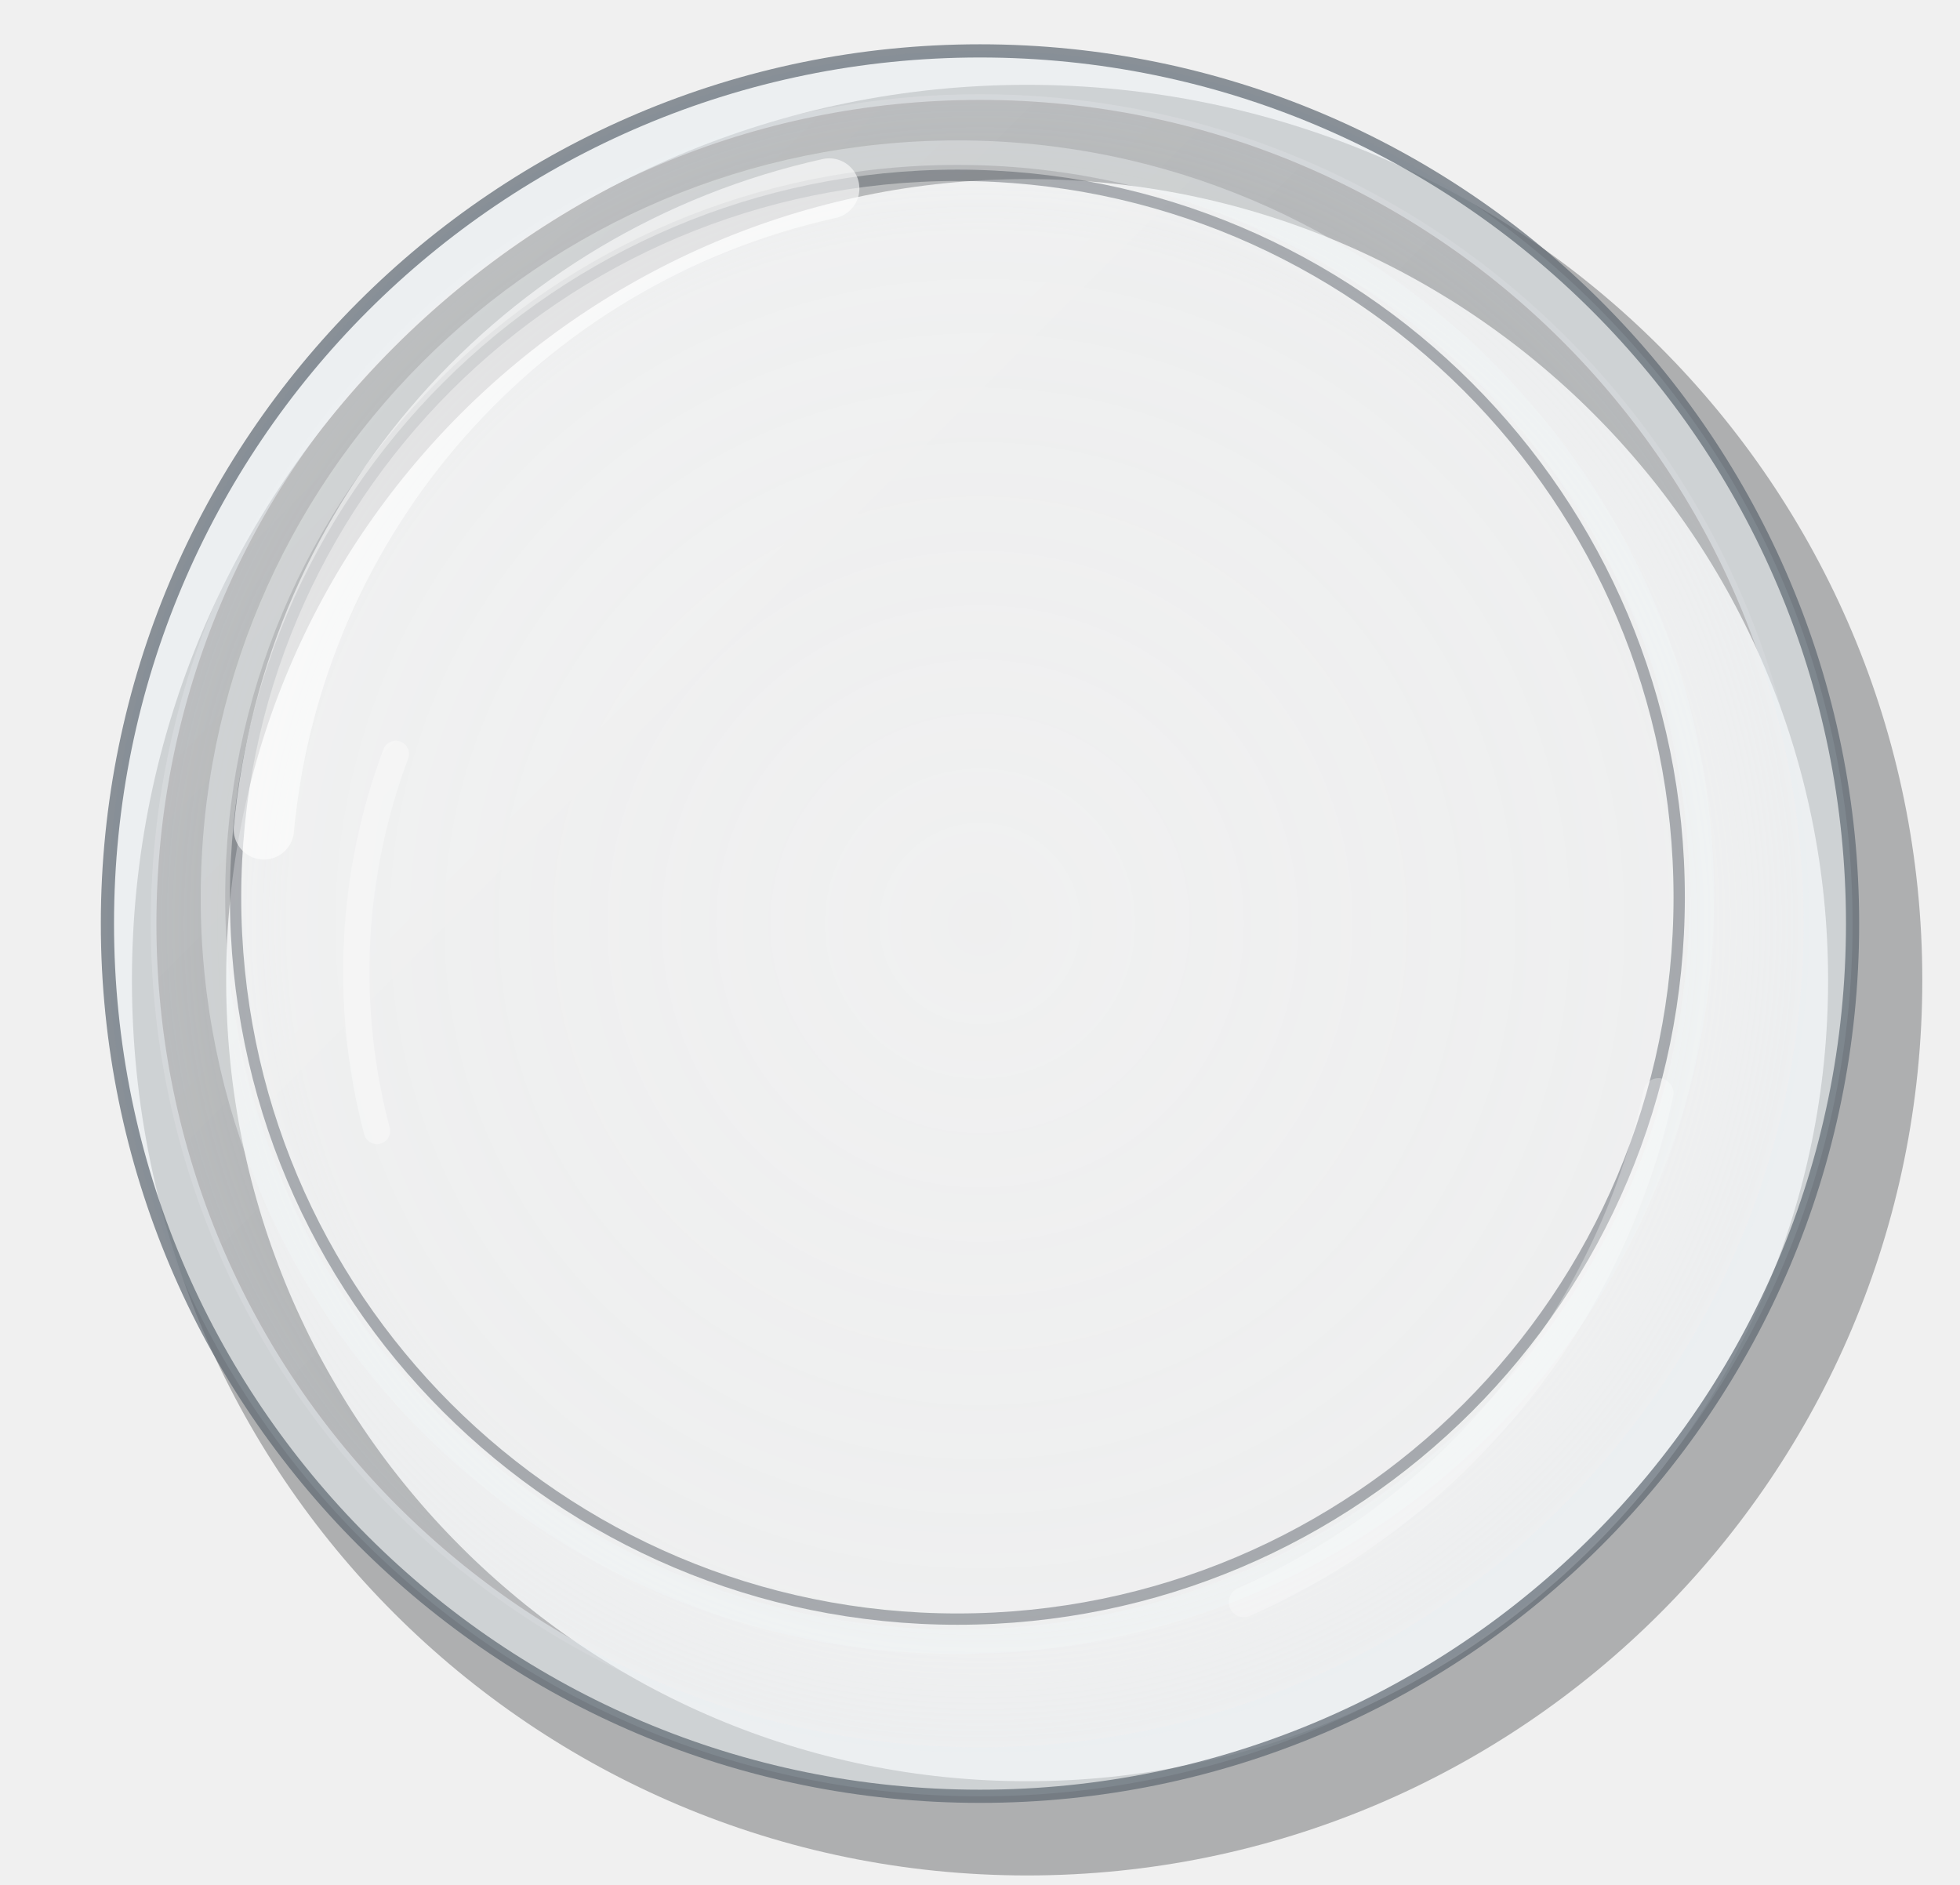
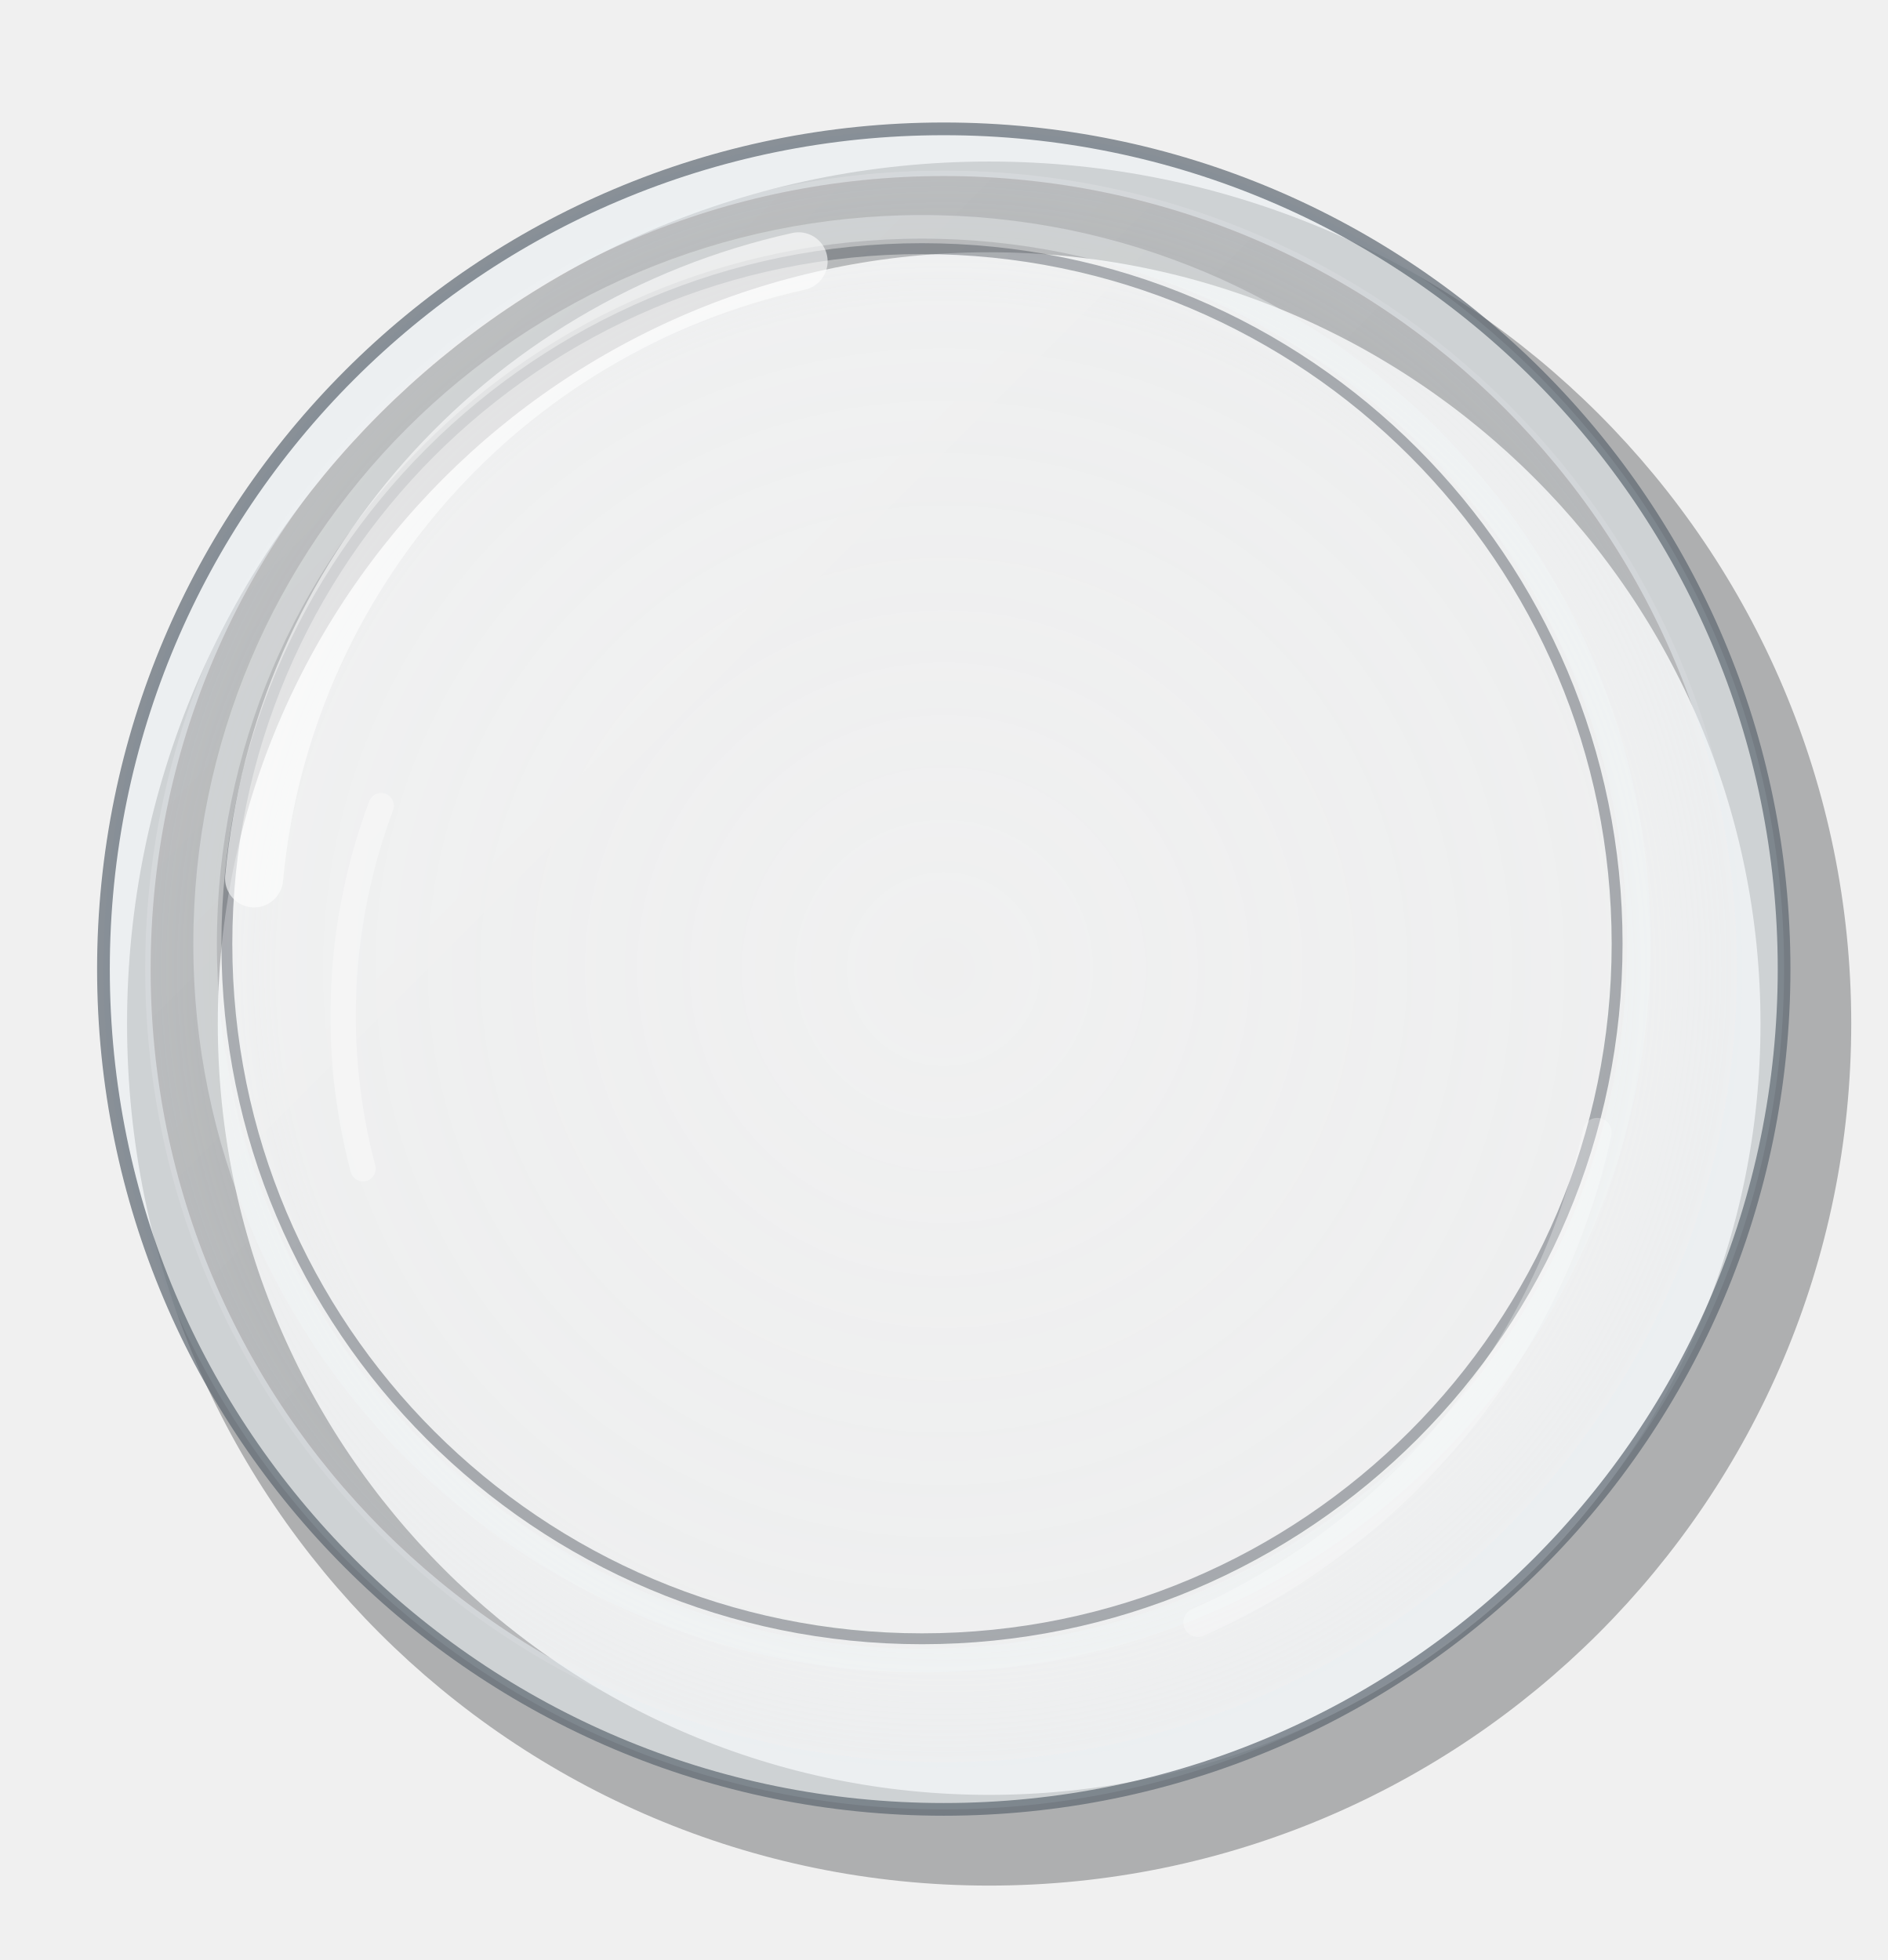
- <svg xmlns="http://www.w3.org/2000/svg" viewBox="0 0 104 100" width="104" height="100">
+ <svg xmlns="http://www.w3.org/2000/svg" viewBox="0 0 104 108" width="104" height="108">
  <defs>
    <radialGradient id="in" cx="52" cy="49" r="46" gradientUnits="userSpaceOnUse">
      <stop offset="0" stop-color="#dfe8ee" stop-opacity="0.03" />
      <stop offset="0.8" stop-color="#dfe8ee" stop-opacity="0.08" />
      <stop offset="1" stop-color="#dfe8ee" stop-opacity="0.2" />
    </radialGradient>
    <linearGradient id="sh" x1="0" y1="0" x2="1" y2="1">
      <stop offset="0" stop-color="#fff" stop-opacity="0.55" />
      <stop offset="0.45" stop-color="#fff" stop-opacity="0" />
    </linearGradient>
    <clipPath id="c">
      <circle cx="52" cy="49" r="44" />
    </clipPath>
  </defs>
-   <circle cx="54.5" cy="52" r="45" fill="none" stroke="#05070a" stroke-width="5" opacity="0.28" />
-   <circle cx="52" cy="49" r="44" fill="url(#in)" />
-   <circle cx="52" cy="49" r="45" fill="none" stroke="#e9eef2" stroke-width="2.6" opacity="0.55" />
-   <circle cx="52" cy="49" r="46.3" fill="none" stroke="#5c6670" stroke-width="0.7" opacity="0.7" />
-   <circle cx="50.8" cy="47.6" r="39.5" fill="none" stroke="#f2f6f8" stroke-width="1.3" opacity="0.38" />
-   <circle cx="50.8" cy="47.6" r="38.3" fill="none" stroke="#39424b" stroke-width="0.6" opacity="0.4" />
-   <g clip-path="url(#c)">
-     <path d="M14,44 A38.5,38.5 0 0 1 44,10" fill="none" stroke="#fff" stroke-width="3.2" stroke-linecap="round" opacity="0.6" />
-     <path d="M20,60 A33,33 0 0 1 21,40" fill="none" stroke="#fff" stroke-width="1.4" stroke-linecap="round" opacity="0.35" />
-     <path d="M88,58 A38.5,38.5 0 0 1 66,85" fill="none" stroke="#fff" stroke-width="1.6" stroke-linecap="round" opacity="0.28" />
-     <circle cx="52" cy="49" r="44" fill="url(#sh)" opacity="0.22" />
+   <g transform="translate(0 4.4)">
+     <circle cx="54.5" cy="52" r="45" fill="none" stroke="#05070a" stroke-width="5" opacity="0.28" />
+     <circle cx="52" cy="49" r="44" fill="url(#in)" />
+     <circle cx="52" cy="49" r="45" fill="none" stroke="#e9eef2" stroke-width="2.6" opacity="0.55" />
+     <circle cx="52" cy="49" r="46.3" fill="none" stroke="#5c6670" stroke-width="0.7" opacity="0.7" />
+     <circle cx="50.8" cy="47.6" r="39.5" fill="none" stroke="#f2f6f8" stroke-width="1.3" opacity="0.38" />
+     <circle cx="50.8" cy="47.6" r="38.3" fill="none" stroke="#39424b" stroke-width="0.6" opacity="0.4" />
+     <g clip-path="url(#c)">
+       <path d="M14,44 A38.5,38.5 0 0 1 44,10" fill="none" stroke="#fff" stroke-width="3.2" stroke-linecap="round" opacity="0.6" />
+       <path d="M20,60 A33,33 0 0 1 21,40" fill="none" stroke="#fff" stroke-width="1.4" stroke-linecap="round" opacity="0.35" />
+       <path d="M88,58 A38.5,38.5 0 0 1 66,85" fill="none" stroke="#fff" stroke-width="1.6" stroke-linecap="round" opacity="0.28" />
+       <circle cx="52" cy="49" r="44" fill="url(#sh)" opacity="0.22" />
+     </g>
  </g>
</svg>
